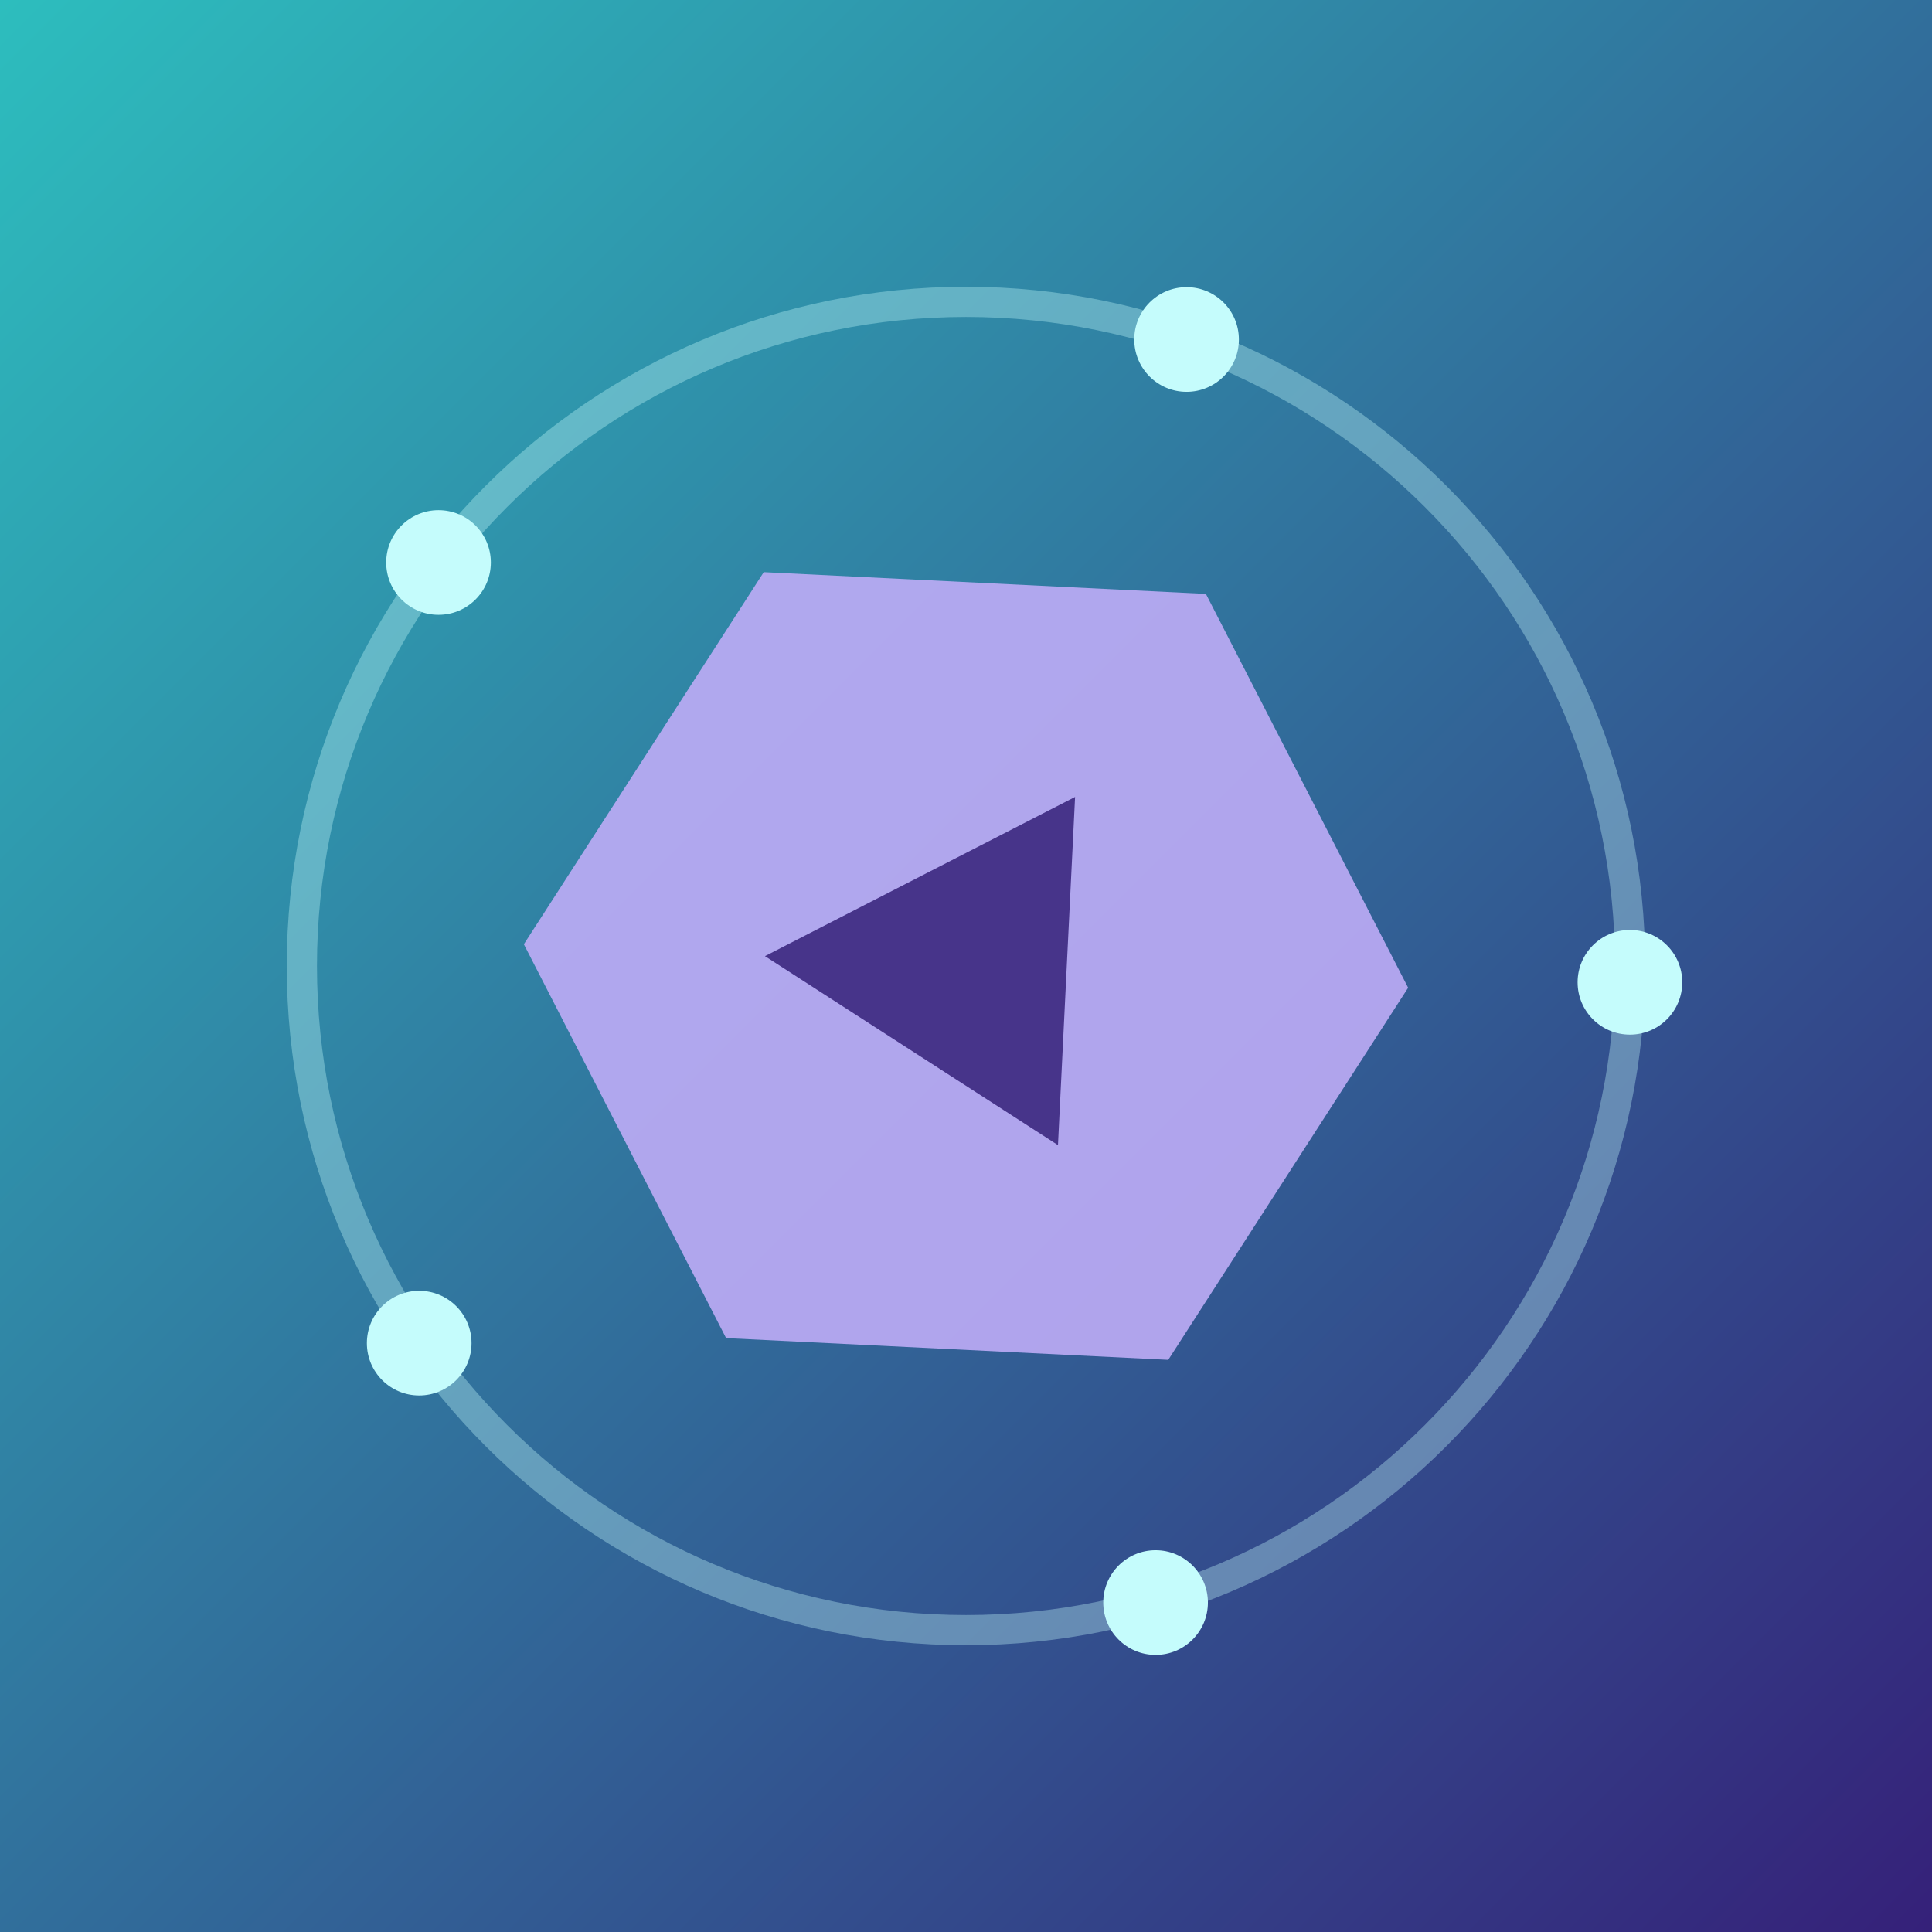
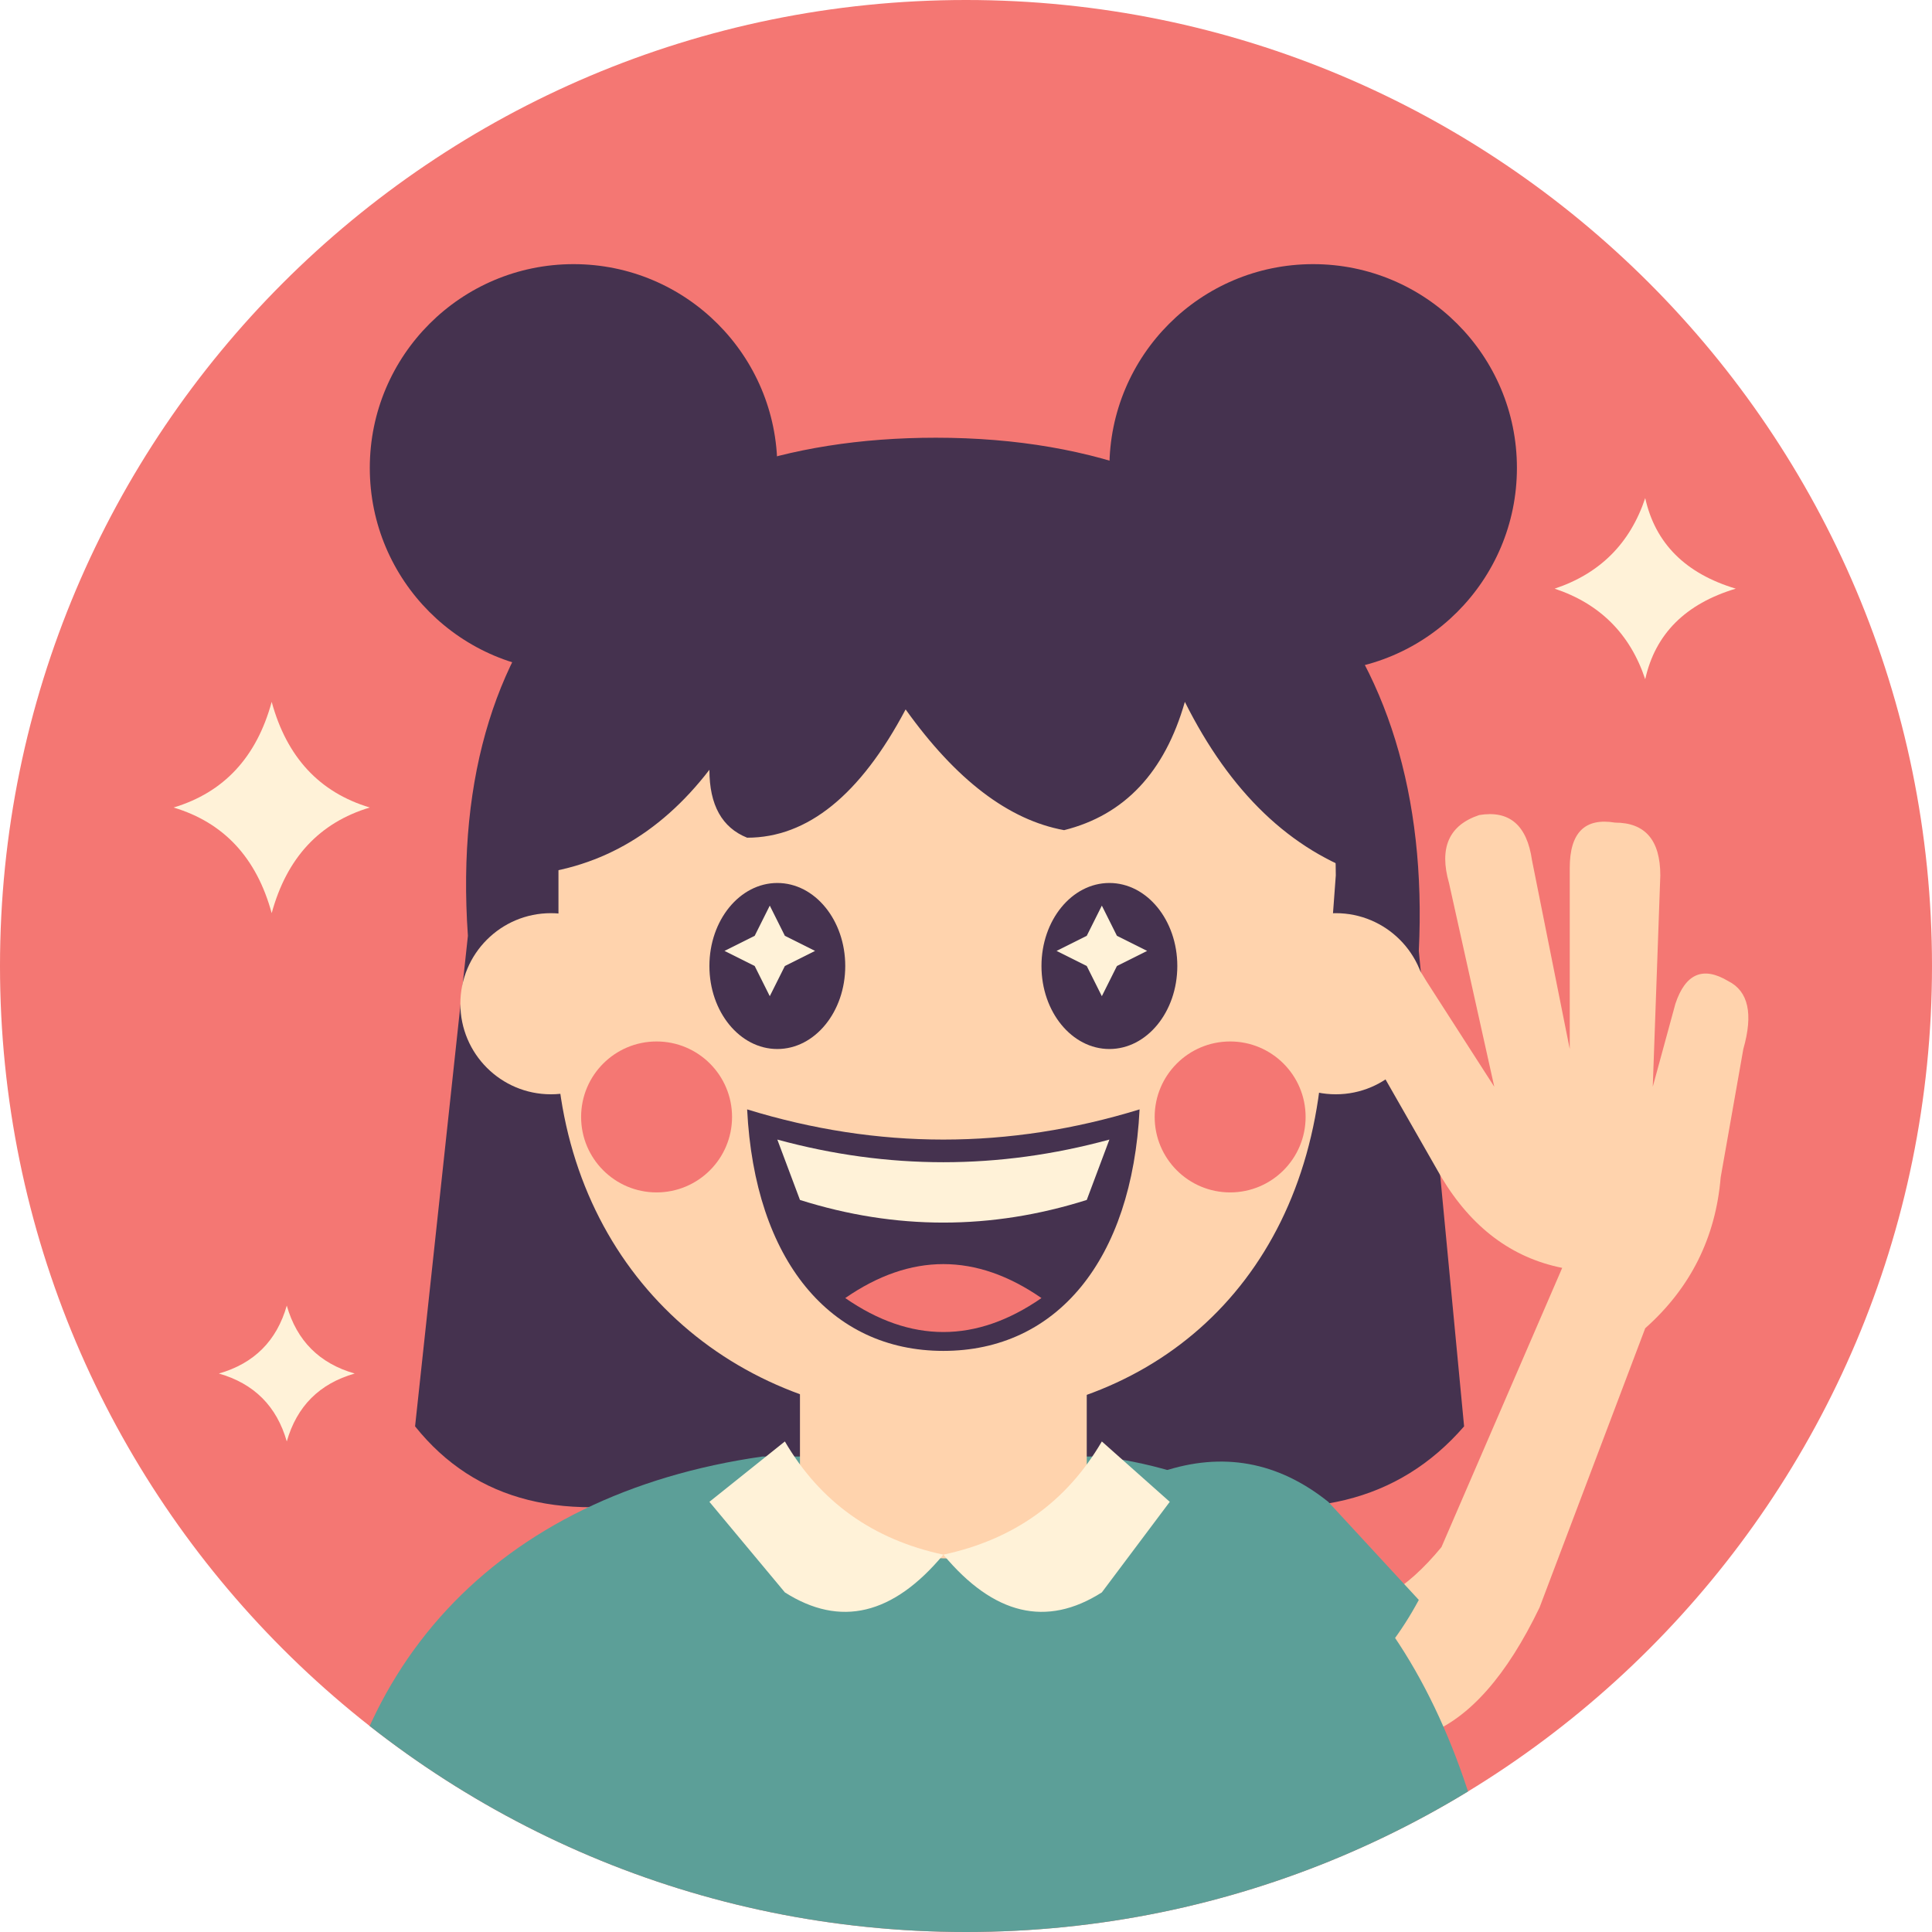
- <svg xmlns="http://www.w3.org/2000/svg" viewBox="0 0 96 96" width="96" height="96" role="img" aria-label="散修头像">
+ <svg xmlns="http://www.w3.org/2000/svg" viewBox="0 0 256 256" width="256" height="256" role="img" aria-label="双丸子头的乐乐挥手开怀大笑">
  <defs>
-     <linearGradient id="g" x1="0" y1="0" x2="1" y2="1">
-       <stop offset="0" stop-color="hsl(180, 62%, 46%)" />
-       <stop offset="1" stop-color="hsl(254, 58%, 30%)" />
-     </linearGradient>
+     <clipPath id="circle">
+       <circle cx="128" cy="128" r="128" />
+     </clipPath>
  </defs>
-   <rect width="96" height="96" fill="url(#g)" />
-   <circle cx="48.0" cy="48.0" r="33" fill="none" stroke="hsl(180, 90%, 88%)" stroke-opacity=".35" stroke-width="1.5" />
-   <polygon points="69.97,49.08 58.05,67.57 36.08,66.49 26.03,46.92 37.95,28.43 59.92,29.51" fill="hsl(254, 80%, 82%)" fill-opacity=".9" />
-   <polygon points="38.01,47.51 53.42,39.60 52.57,56.90" fill="hsl(254, 58%, 30%)" fill-opacity=".85" />
-   <circle cx="80.99" cy="48.81" r="2.60" fill="hsl(180, 90%, 88%)" />
-   <circle cx="57.42" cy="79.63" r="2.60" fill="hsl(180, 90%, 88%)" />
-   <circle cx="20.83" cy="66.74" r="2.60" fill="hsl(180, 90%, 88%)" />
-   <circle cx="21.79" cy="27.95" r="2.60" fill="hsl(180, 90%, 88%)" />
-   <circle cx="58.96" cy="16.87" r="2.60" fill="hsl(180, 90%, 88%)" />
+   <circle cx="128" cy="128" r="128" fill="#F47773" />
+   <g clip-path="url(#circle)">
+     <path d="M36 93 Q39 104 49 107 Q39 110 36 121 Q33 110 23 107 Q33 104 36 93Z" fill="#FFF2D8" />
+     <path d="M218 66 Q220 75 230 78 Q220 81 218 90 Q215 81 206 78 Q215 75 218 66Z" fill="#FFF2D8" />
+     <path d="M38 173 Q40 180 47 182 Q40 184 38 191 Q36 184 29 182 Q36 180 38 173Z" fill="#FFF2D8" />
+     <circle cx="76" cy="62" r="27" fill="#45324F" />
+     <circle cx="174" cy="62" r="27" fill="#45324F" />
+     <path d="M62 124 C59 81 84 58 124 58 C167 58 190 85 188 126 L194 189 Q181 204 157 198 L91 198 Q67 204 55 189Z" fill="#45324F" />
+     <path d="M163 204 Q177 222 191 205 L207 168 Q197 166 191 156 L179 135 Q175 129 180 126 Q185 123 189 130 L198 144 L192 117 Q190 110 196 108 Q202 107 203 114 L208 139 L208 115 Q208 108 214 109 Q220 109 220 116 L219 144 L222 133 Q224 127 229 130 Q233 132 231 139 L228 156 Q227 168 218 176 L204 213 Q191 240 171 226Z" fill="#FFD3AD" />
+     <path d="M43 256 C44 221 66 198 101 193 L146 193 C176 197 193 220 199 256Z" fill="#5C9F98" />
+     <path d="M154 195 Q166 191 176 199 L188 212 Q181 225 169 229 L151 213Z" fill="#5C9F98" />
+     <path d="M106 174 L144 174 L144 196 Q126 217 106 196Z" fill="#FFD3AD" />
+     <path d="M104 191 Q111 203 125 206 Q115 218 104 211 L94 199Z" fill="#FFF2D8" />
+     <path d="M146 191 L155 199 L146 211 Q135 218 125 206 Q139 203 146 191Z" fill="#FFF2D8" />
+     <circle cx="73" cy="133" r="12" fill="#FFD3AD" />
+     <circle cx="177" cy="133" r="12" fill="#FFD3AD" />
+     <path d="M74 111 C74 81 97 73 125 73 C156 73 177 88 177 116 L175 143 C172 171 152 188 125 188 C98 188 77 170 74 143Z" fill="#FFD3AD" />
+     <path d="M69 116 C65 80 89 65 124 65 C158 65 182 82 181 116 Q166 111 157 93 Q153 107 141 110 Q130 108 120 94 Q111 111 99 111 Q94 109 94 102 Q84 115 69 116Z" fill="#45324F" />
+     <ellipse cx="103" cy="128" rx="9" ry="11" fill="#45324F" />
+     <ellipse cx="147" cy="128" rx="9" ry="11" fill="#45324F" />
+     <path d="M102 120 L104 124 L108 126 L104 128 L102 132 L100 128 L96 126 L100 124Z" fill="#FFF2D8" />
+     <path d="M146 120 L148 124 L152 126 L148 128 L146 132 L144 128 L140 126 L144 124Z" fill="#FFF2D8" />
+     <circle cx="87" cy="148" r="10" fill="#F47773" />
+     <circle cx="163" cy="148" r="10" fill="#F47773" />
+     <path d="M99 147 Q125 155 151 147 C150 167 140 179 125 179 C110 179 100 167 99 147Z" fill="#45324F" />
+     <path d="M103 151 Q125 157 147 151 L144 159 Q125 165 106 159Z" fill="#FFF2D8" />
+     <path d="M112 172 Q125 163 138 172 Q125 181 112 172Z" fill="#F47773" />
+   </g>
</svg>
